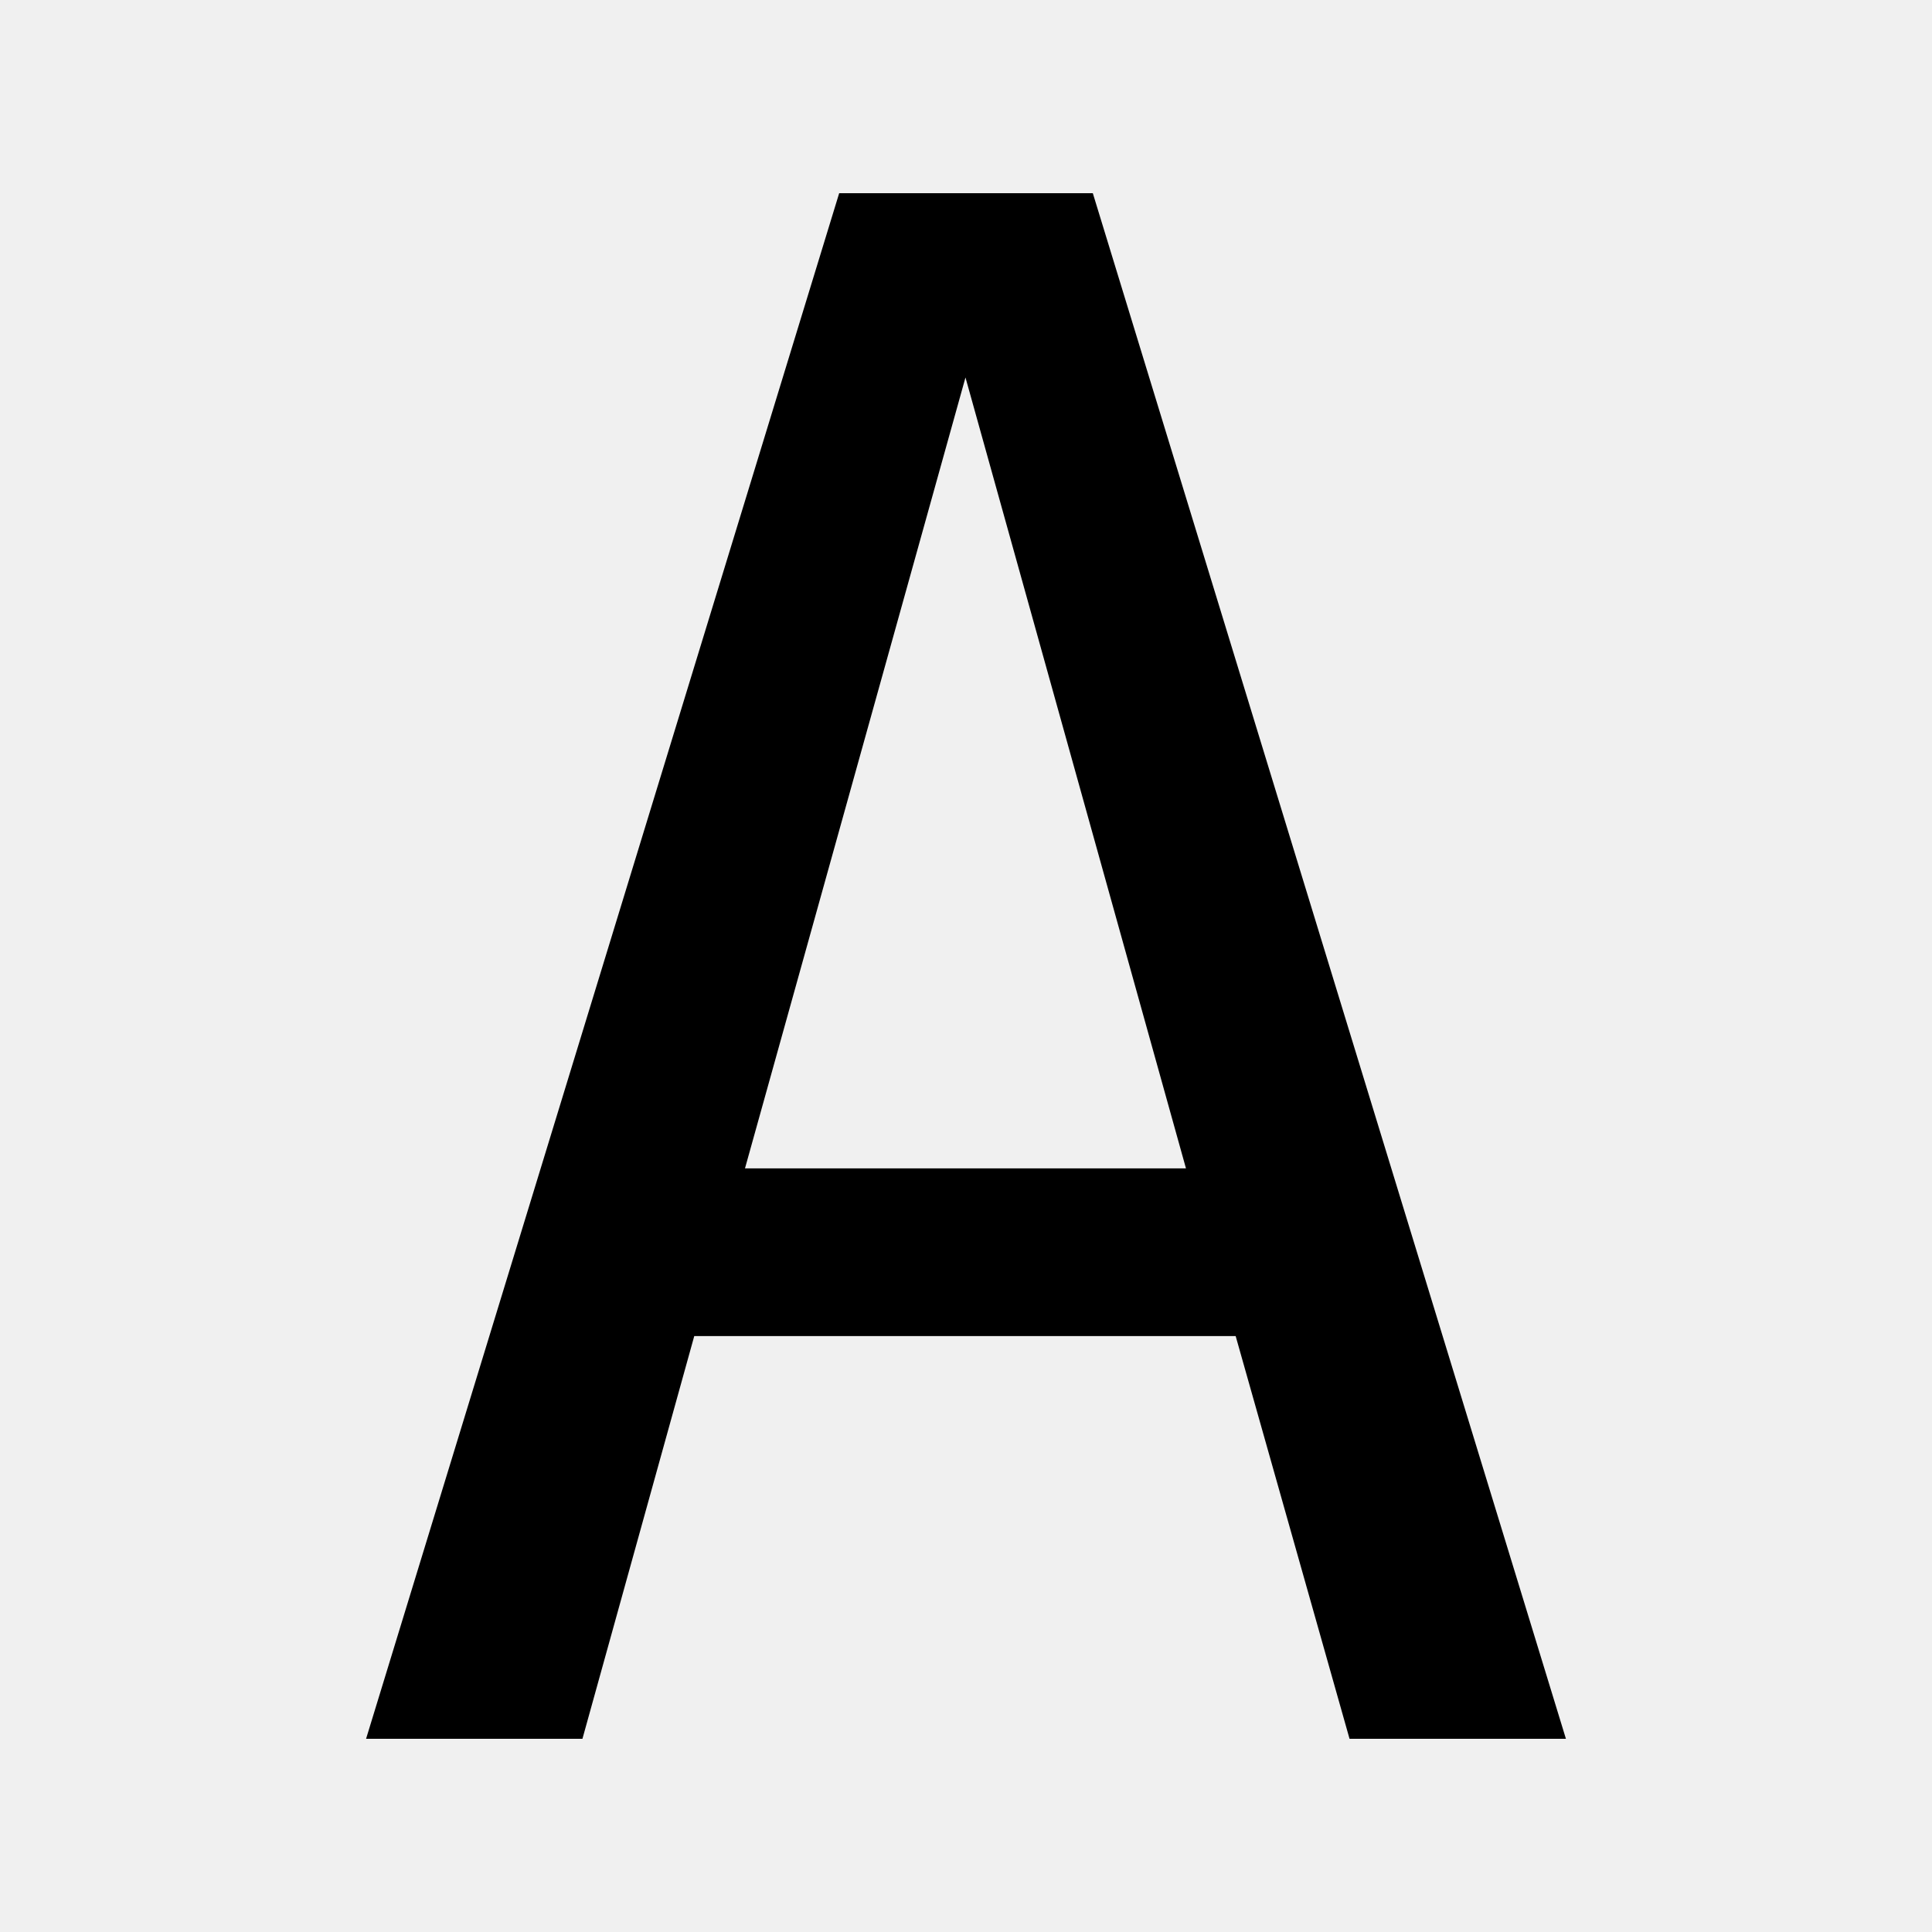
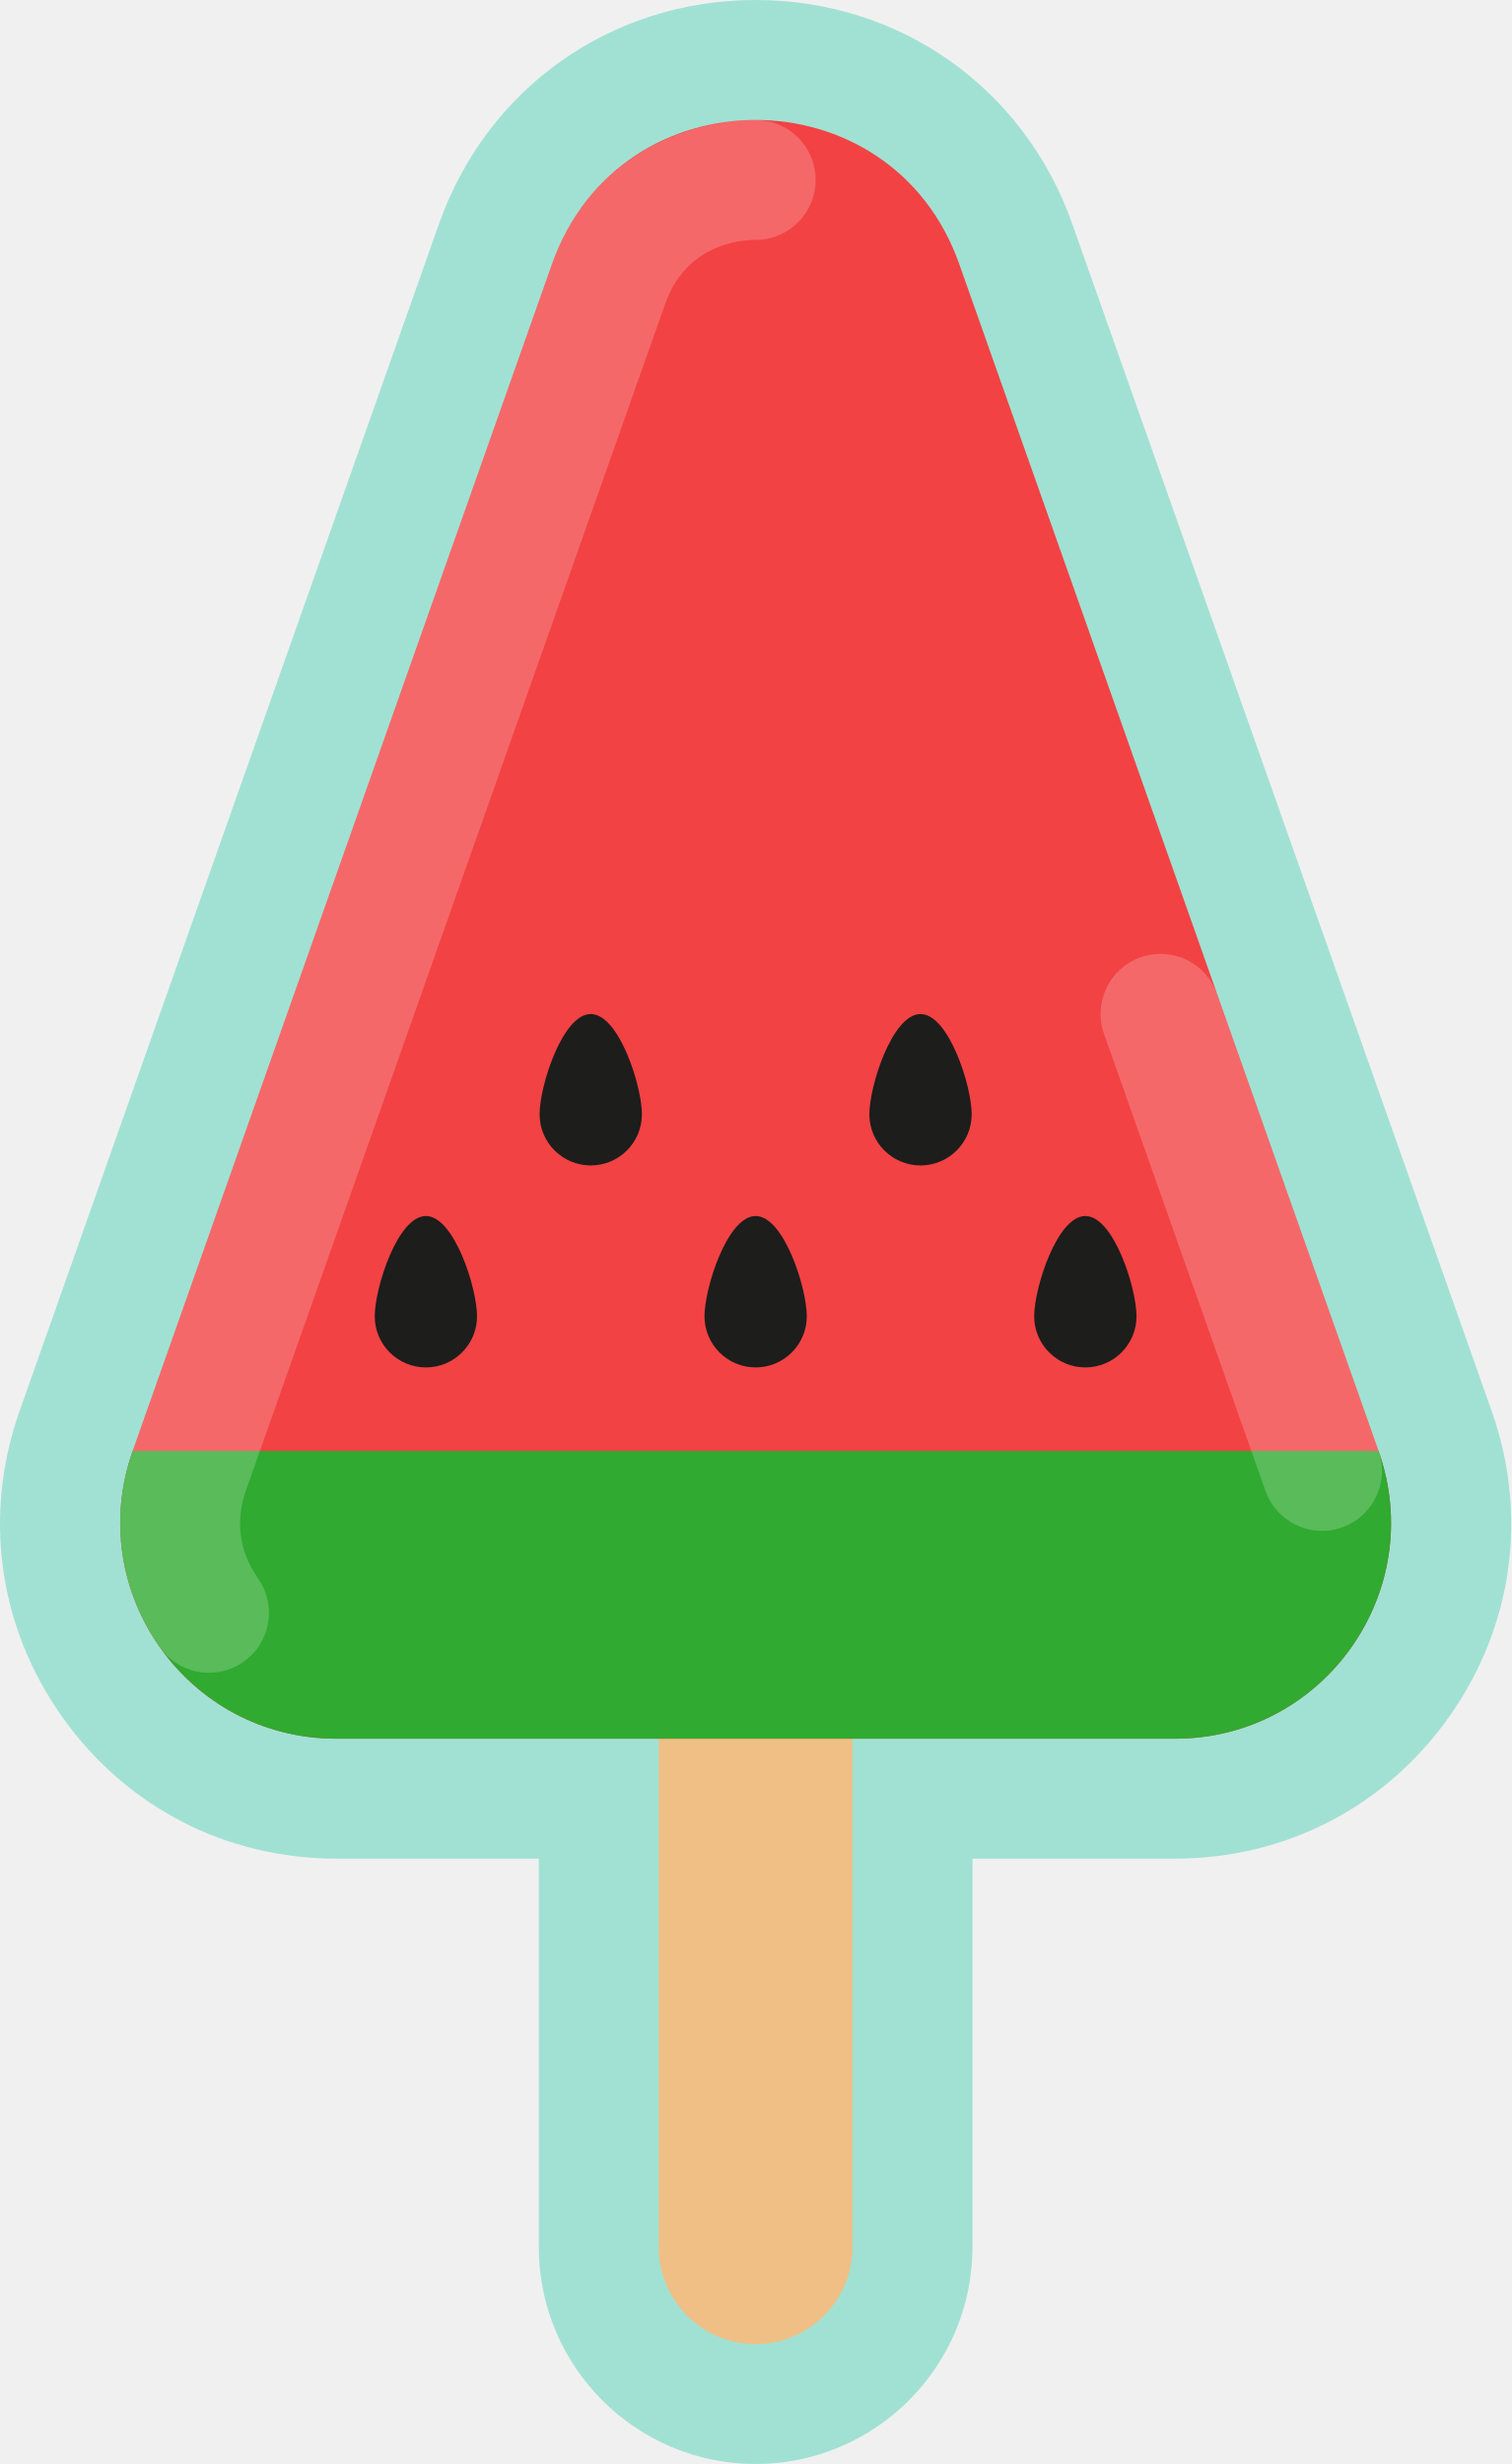
- <svg xmlns="http://www.w3.org/2000/svg" width="100" height="100">
-   <g style="line-height:125%;-inkscape-font-specification:'monospace, Normal';text-align:start">
-     <path d="M49.973 19.538L38.56 60.476h22.826L49.973 19.538zM43.436 10h13.128l24.488 80h-11.2l-5.894-20.844H35.934L30.147 90H18.948l24.488-80z" font-weight="400" font-size="109.739" font-family="monospace" letter-spacing="0" word-spacing="0" />
-   </g>
+ <svg xmlns="http://www.w3.org/2000/svg" viewBox="0 0 157.491 256.795" height="273.915" width="167.991">
+   <path d="M78.745 256.795c-12.458 0-22.593-10.136-22.593-22.595v-40.496H35.045c-11.512 0-21.927-5.39-28.576-14.79-6.647-9.398-8.261-21.013-4.426-31.866L45.744 23.343C50.754 9.164 63.708 0 78.747 0c15.038 0 27.993 9.164 33 23.344l43.702 123.703c3.834 10.856 2.221 22.47-4.426 31.868-6.648 9.399-17.063 14.789-28.575 14.789H101.34V234.2c0 12.459-10.136 22.595-22.595 22.595" fill="#a1e1d3" />
+   <path d="M68.651 126.153V234.2c0 5.575 4.52 10.095 10.094 10.095 5.576 0 10.095-4.52 10.095-10.095V126.153H68.651z" fill="#f0bf85" />
+   <path d="M57.53 27.507l-43.7 123.704c-5.173 14.639 5.688 29.994 21.216 29.994h87.402c15.526 0 26.387-15.355 21.214-29.994L99.961 27.507c-7.067-20.009-35.363-20.009-42.43 0L13.829 151.211c-5.172 14.639 5.69 29.994 21.217 29.994h87.402c15.526 0 26.387-15.355 21.214-29.994L99.961 27.507c-7.067-20.009-35.363-20.009-42.43 0" fill="#f24244" />
+   <path d="M13.83 151.212c-5.173 14.638 5.688 29.992 21.216 29.992h87.402c15.526 0 26.387-15.354 21.214-29.992H13.829z" fill="#30aa31" />
+   <path d="M84.077 137.18a5.33 5.33 0 1 1-10.66 0c0-2.944 2.385-10.448 5.33-10.448 2.944 0 5.33 7.504 5.33 10.447M66.895 116.13a5.33 5.33 0 1 1-10.662 0c0-2.944 2.387-10.448 5.33-10.448 2.945 0 5.332 7.504 5.332 10.448M101.26 116.13a5.33 5.33 0 1 1-10.661 0c0-2.944 2.386-10.448 5.33-10.448 2.945 0 5.331 7.504 5.331 10.448M118.438 137.18a5.33 5.33 0 1 1-10.662 0c0-2.944 2.387-10.448 5.33-10.448 2.945 0 5.332 7.504 5.332 10.447M49.713 137.18a5.33 5.33 0 1 1-10.66 0c0-2.944 2.385-10.448 5.33-10.448 2.944 0 5.33 7.504 5.33 10.447" fill="#1d1d1b" />
+   <path d="M21.783 174.338c-1.96 0-3.89-.92-5.109-2.642-4.272-6.043-5.31-13.509-2.844-20.485L57.532 27.507c3.911-11.076 13.872-15.006 21.215-15.006a6.25 6.25 0 0 1 0 12.5c-1.66 0-7.244.481-9.429 6.67L25.615 155.375c-1.11 3.146-.662 6.38 1.265 9.105a6.25 6.25 0 0 1-5.097 9.858M137.769 159.546a6.252 6.252 0 0 1-5.893-4.17l-16.826-47.63a6.25 6.25 0 0 1 3.811-7.975 6.246 6.246 0 0 1 7.974 3.811l16.826 47.63a6.25 6.25 0 0 1-5.892 8.334" opacity=".2" fill="#fff" />
</svg>
